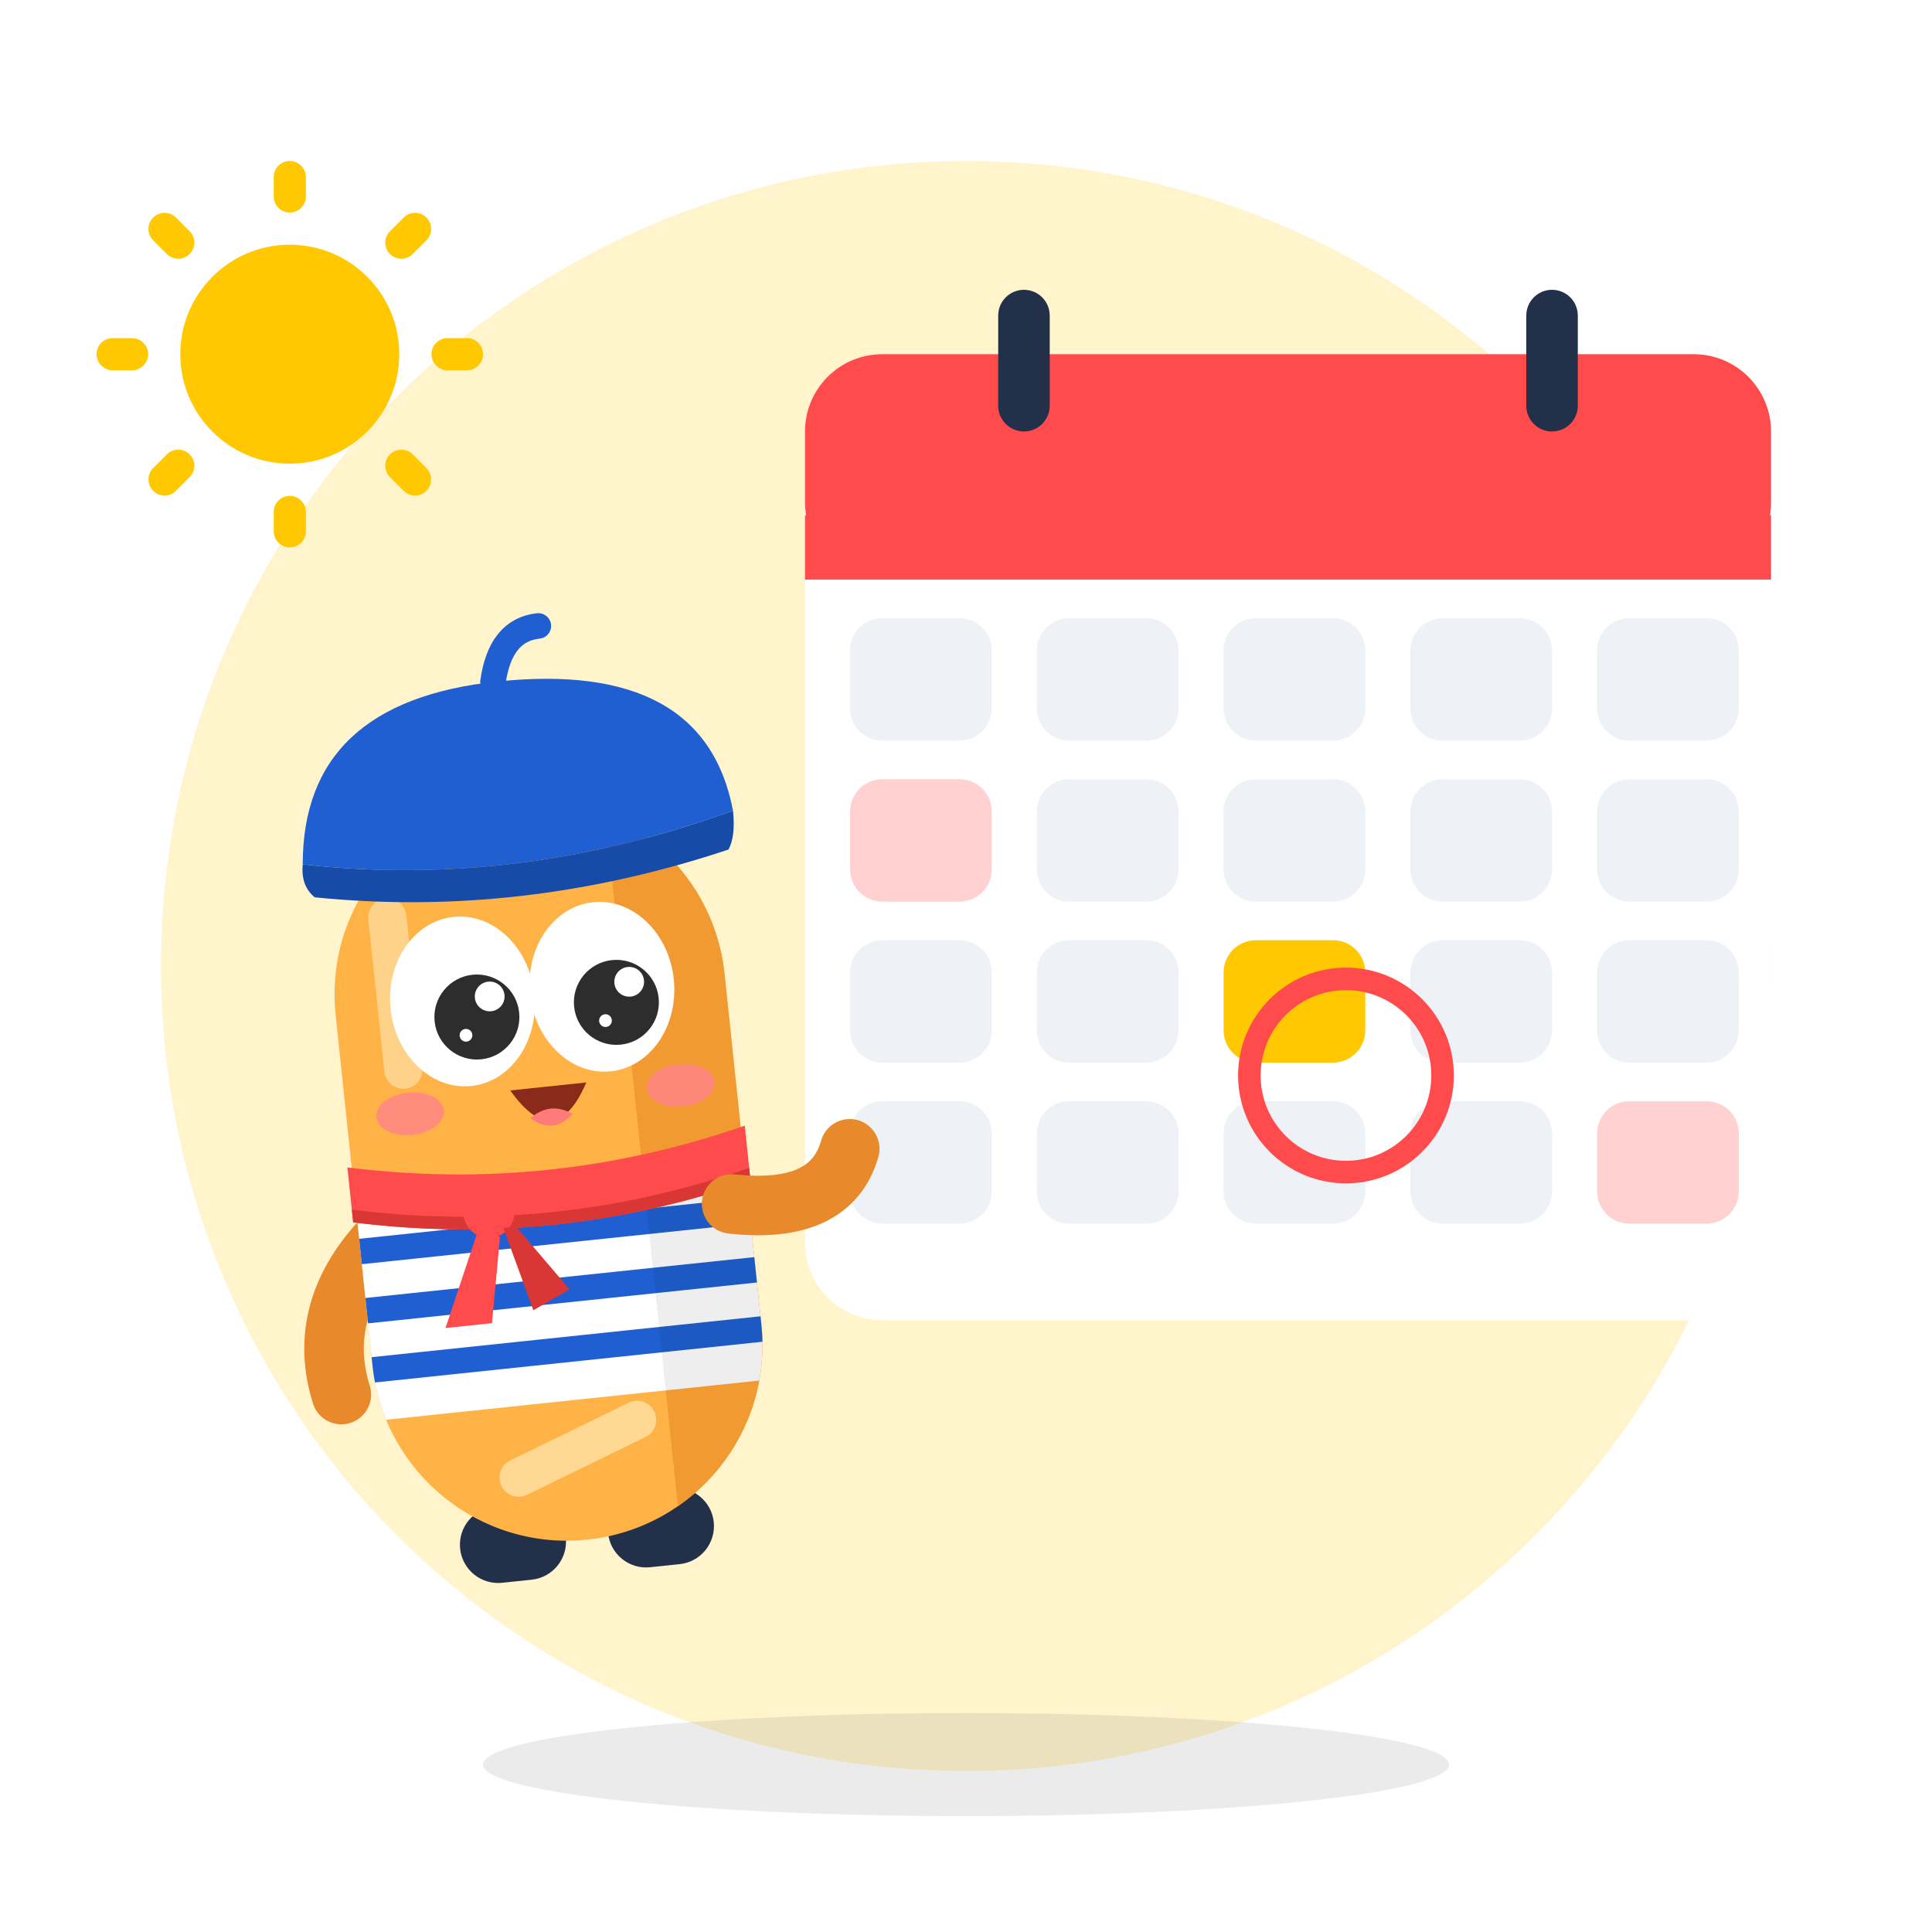
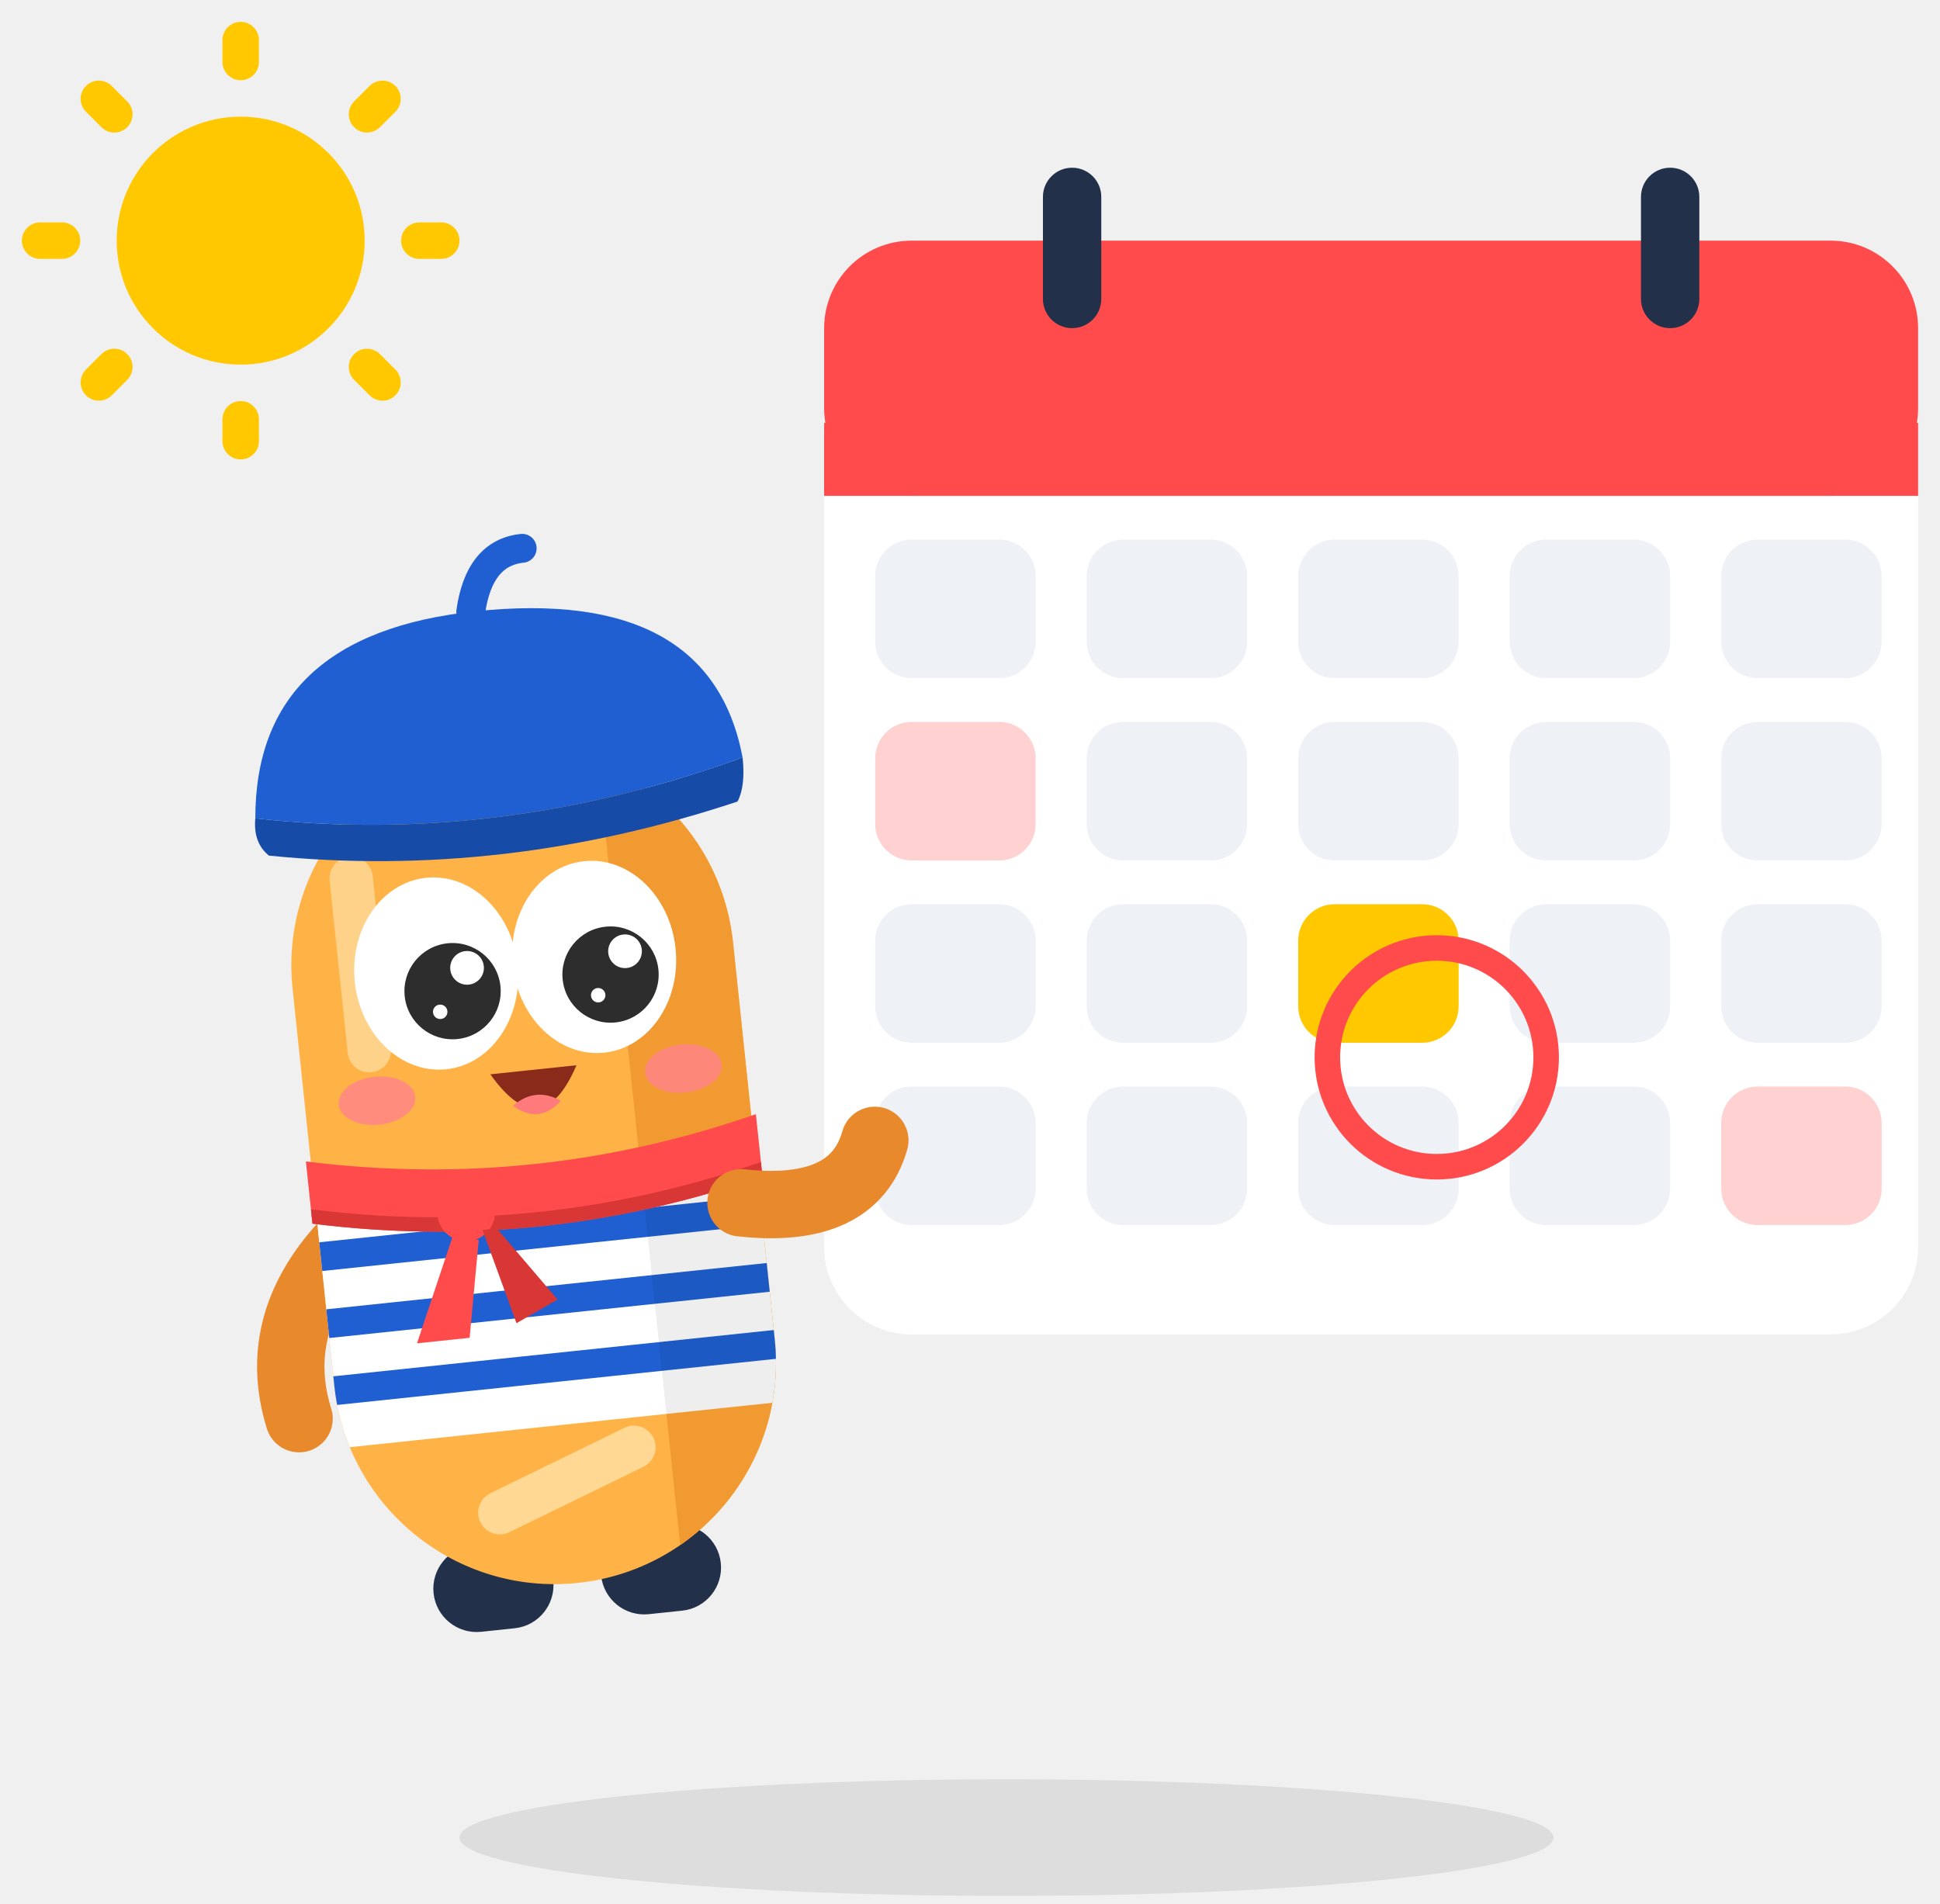
- <svg xmlns="http://www.w3.org/2000/svg" viewBox="0 0 600 600" width="600" height="600">
-   <rect width="600" height="600" fill="#ffffff" />
-   <circle cx="300" cy="300" r="250" fill="#fff4cc" />
+ <svg xmlns="http://www.w3.org/2000/svg" viewBox="24 44 532 522" width="532" height="522">
  <ellipse cx="300" cy="548" rx="150" ry="16" fill="#000" opacity=".08" />
  <g transform="translate(400 280)">
    <rect x="-150" y="-170" width="300" height="300" rx="24" fill="#fff" />
    <rect x="-150" y="-170" width="300" height="70" rx="24" fill="#ff4b4b" />
    <rect x="-150" y="-120" width="300" height="20" fill="#ff4b4b" />
    <rect x="-90" y="-190" width="16" height="44" rx="8" fill="#22304a" />
    <rect x="74" y="-190" width="16" height="44" rx="8" fill="#22304a" />
    <rect x="-136" y="-88" width="44" height="38" rx="10" fill="#eef1f6" />
    <rect x="-78" y="-88" width="44" height="38" rx="10" fill="#eef1f6" />
    <rect x="-20" y="-88" width="44" height="38" rx="10" fill="#eef1f6" />
    <rect x="38" y="-88" width="44" height="38" rx="10" fill="#eef1f6" />
    <rect x="96" y="-88" width="44" height="38" rx="10" fill="#eef1f6" />
    <rect x="-136" y="-38" width="44" height="38" rx="10" fill="#ffd1d1" />
    <rect x="-78" y="-38" width="44" height="38" rx="10" fill="#eef1f6" />
    <rect x="-20" y="-38" width="44" height="38" rx="10" fill="#eef1f6" />
    <rect x="38" y="-38" width="44" height="38" rx="10" fill="#eef1f6" />
    <rect x="96" y="-38" width="44" height="38" rx="10" fill="#eef1f6" />
    <rect x="-136" y="12" width="44" height="38" rx="10" fill="#eef1f6" />
    <rect x="-78" y="12" width="44" height="38" rx="10" fill="#eef1f6" />
    <rect x="-20" y="12" width="44" height="38" rx="10" fill="#ffc800" />
    <rect x="38" y="12" width="44" height="38" rx="10" fill="#eef1f6" />
    <rect x="96" y="12" width="44" height="38" rx="10" fill="#eef1f6" />
    <rect x="-136" y="62" width="44" height="38" rx="10" fill="#eef1f6" />
    <rect x="-78" y="62" width="44" height="38" rx="10" fill="#eef1f6" />
    <rect x="-20" y="62" width="44" height="38" rx="10" fill="#eef1f6" />
    <rect x="38" y="62" width="44" height="38" rx="10" fill="#eef1f6" />
    <rect x="96" y="62" width="44" height="38" rx="10" fill="#ffd1d1" />
    <circle cx="18" cy="54" r="30" fill="none" stroke="#ff4b4b" stroke-width="7" />
  </g>
  <g transform="translate(170 360) scale(0.66) rotate(-6)">
    <defs>
      <clipPath id="b7">
        <rect x="-92" y="-170" width="184" height="350" rx="92" />
      </clipPath>
    </defs>
    <rect x="-60" y="160" width="50" height="36" rx="18" fill="#22304a" />
    <rect x="10" y="160" width="50" height="36" rx="18" fill="#22304a" />
    <path d="M-82 30 Q-116 60 -108 100" fill="none" stroke="#e8892c" stroke-width="28" stroke-linecap="round" />
    <g clip-path="url(#b7)">
      <rect x="-92" y="-170" width="184" height="350" fill="#ffb347" />
      <rect x="44" y="-170" width="60" height="350" fill="#f29a32" />
      <rect x="-72" y="-130" width="18" height="90" rx="9" fill="#ffd28a" />
      <rect x="-92" y="10" width="184" height="104" fill="#ffffff" />
      <rect x="-92" y="28" width="184" height="12" fill="#1f5fd1" />
      <rect x="-92" y="56" width="184" height="12" fill="#1f5fd1" />
      <rect x="-92" y="84" width="184" height="12" fill="#1f5fd1" />
      <rect x="44" y="10" width="60" height="104" fill="#000" opacity=".07" />
      <rect x="-40" y="128" width="80" height="18" rx="9" fill="#ffd994" transform="rotate(-20 0 137)" />
    </g>
    <ellipse cx="-32" cy="-78" rx="34" ry="40" fill="#ffffff" />
    <ellipse cx="34" cy="-78" rx="34" ry="40" fill="#ffffff" />
    <circle cx="-26" cy="-70" r="20" fill="#2d2d2d" />
    <circle cx="40" cy="-70" r="20" fill="#2d2d2d" />
    <circle cx="-19" cy="-79" r="7" fill="#ffffff" />
    <circle cx="47" cy="-79" r="7" fill="#ffffff" />
    <circle cx="-32" cy="-62" r="3" fill="#ffffff" />
    <circle cx="34" cy="-62" r="3" fill="#ffffff" />
    <ellipse cx="-62" cy="-28" rx="16" ry="10" fill="#ff7f8f" opacity=".75" />
    <ellipse cx="66" cy="-28" rx="16" ry="10" fill="#ff7f8f" opacity=".75" />
    <path d="M-14 -34 Q4 -2 22 -34 Z" fill="#8a2a1a" />
    <path d="M-6 -20 Q4 -11 14 -20 Q4 -27 -6 -20 Z" fill="#ff7a7a" />
    <path d="M-94 -6 Q0 16 94 -6 V20 Q0 42 -94 20 Z" fill="#ff4b4b" />
    <path d="M-94 14 Q0 36 94 14 V20 Q0 42 -94 20 Z" fill="#d93636" />
    <circle cx="-30" cy="22" r="12" fill="#ff4b4b" />
    <path d="M-36 30 L-56 74 L-34 74 L-26 34 Z" fill="#ff4b4b" />
    <path d="M-24 30 L-14 70 L4 62 L-18 30 Z" fill="#d93636" />
    <path d="M-100 -150 Q-92 -226 0 -226 Q98 -226 104 -154 Q0 -128 -100 -150 Z" fill="#1f5fd1" />
    <path d="M-100 -150 Q0 -128 104 -154 Q104 -142 100 -136 Q0 -114 -96 -134 Q-102 -140 -100 -150 Z" fill="#174ba8" />
    <path d="M-2 -226 Q4 -250 22 -250" fill="none" stroke="#1f5fd1" stroke-width="12" stroke-linecap="round" />
    <path d="M84 30 Q130 40 142 10" fill="none" stroke="#e8892c" stroke-width="28" stroke-linecap="round" />
  </g>
  <g transform="translate(90 110)">
    <circle r="34" fill="#ffc800" />
    <rect x="-5" y="-60" width="10" height="16" rx="5" fill="#ffc800" transform="rotate(0)" />
    <rect x="-5" y="-60" width="10" height="16" rx="5" fill="#ffc800" transform="rotate(45)" />
    <rect x="-5" y="-60" width="10" height="16" rx="5" fill="#ffc800" transform="rotate(90)" />
    <rect x="-5" y="-60" width="10" height="16" rx="5" fill="#ffc800" transform="rotate(135)" />
    <rect x="-5" y="-60" width="10" height="16" rx="5" fill="#ffc800" transform="rotate(180)" />
    <rect x="-5" y="-60" width="10" height="16" rx="5" fill="#ffc800" transform="rotate(225)" />
    <rect x="-5" y="-60" width="10" height="16" rx="5" fill="#ffc800" transform="rotate(270)" />
    <rect x="-5" y="-60" width="10" height="16" rx="5" fill="#ffc800" transform="rotate(315)" />
  </g>
</svg>
